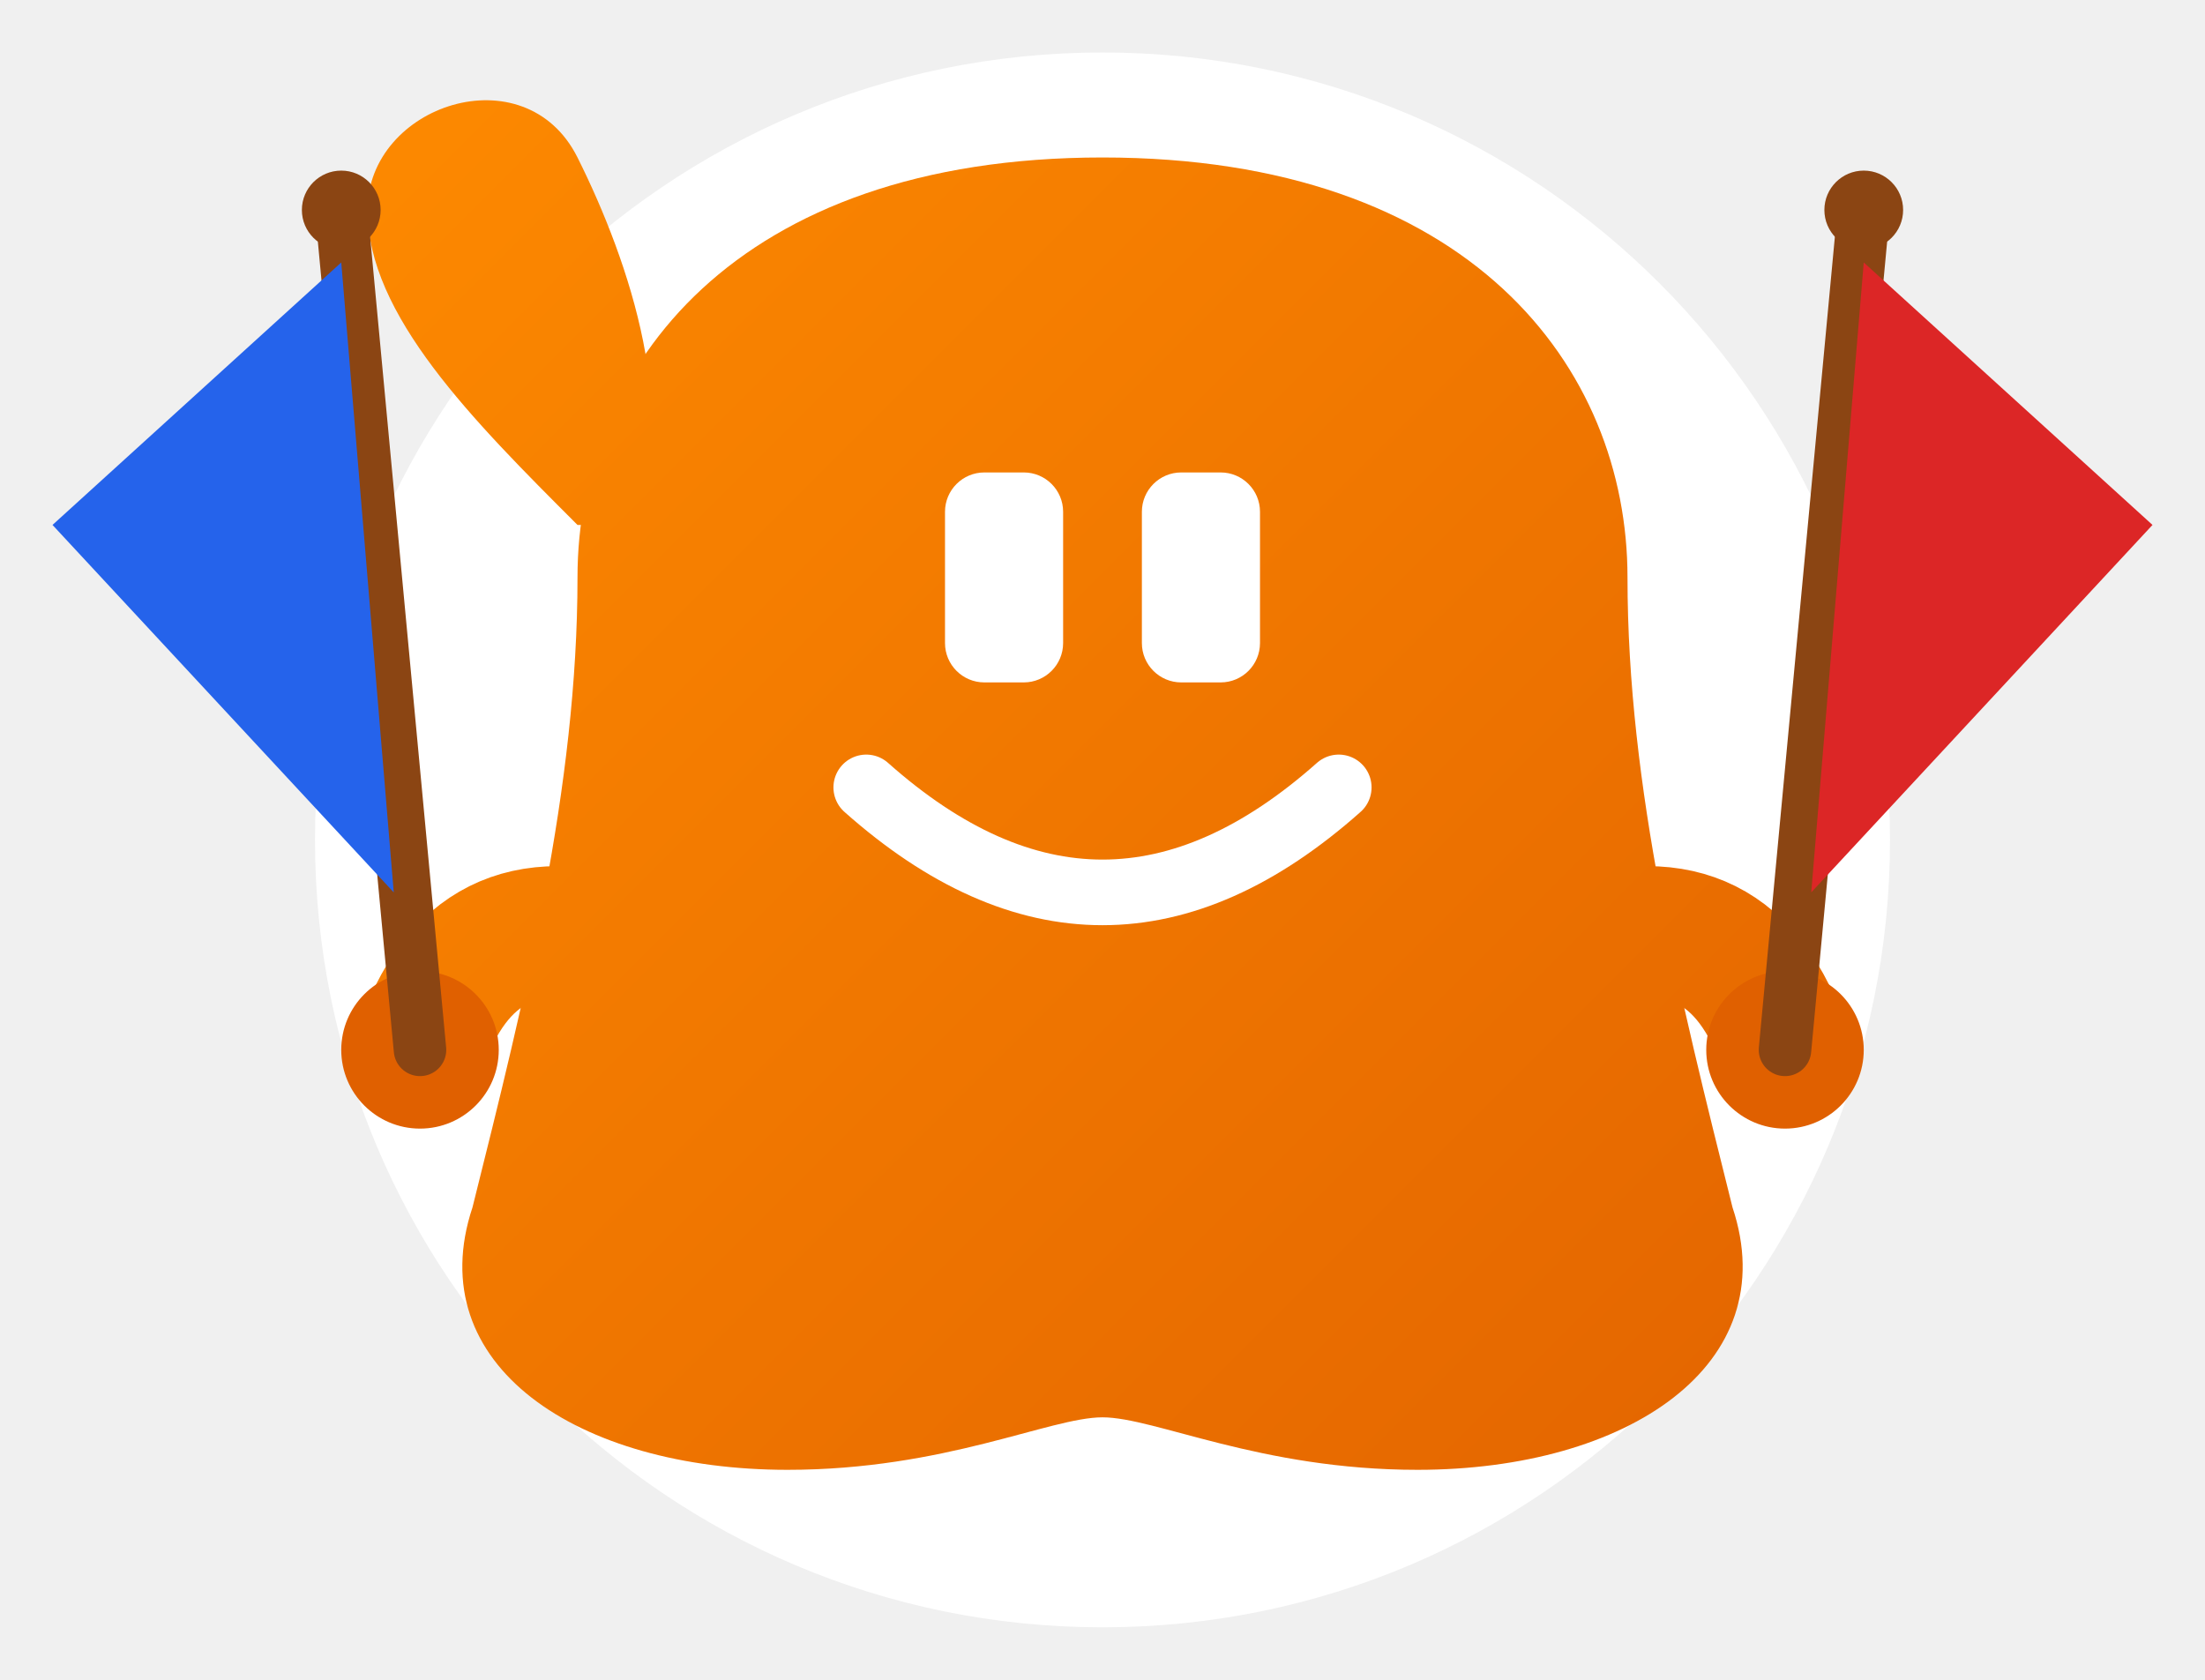
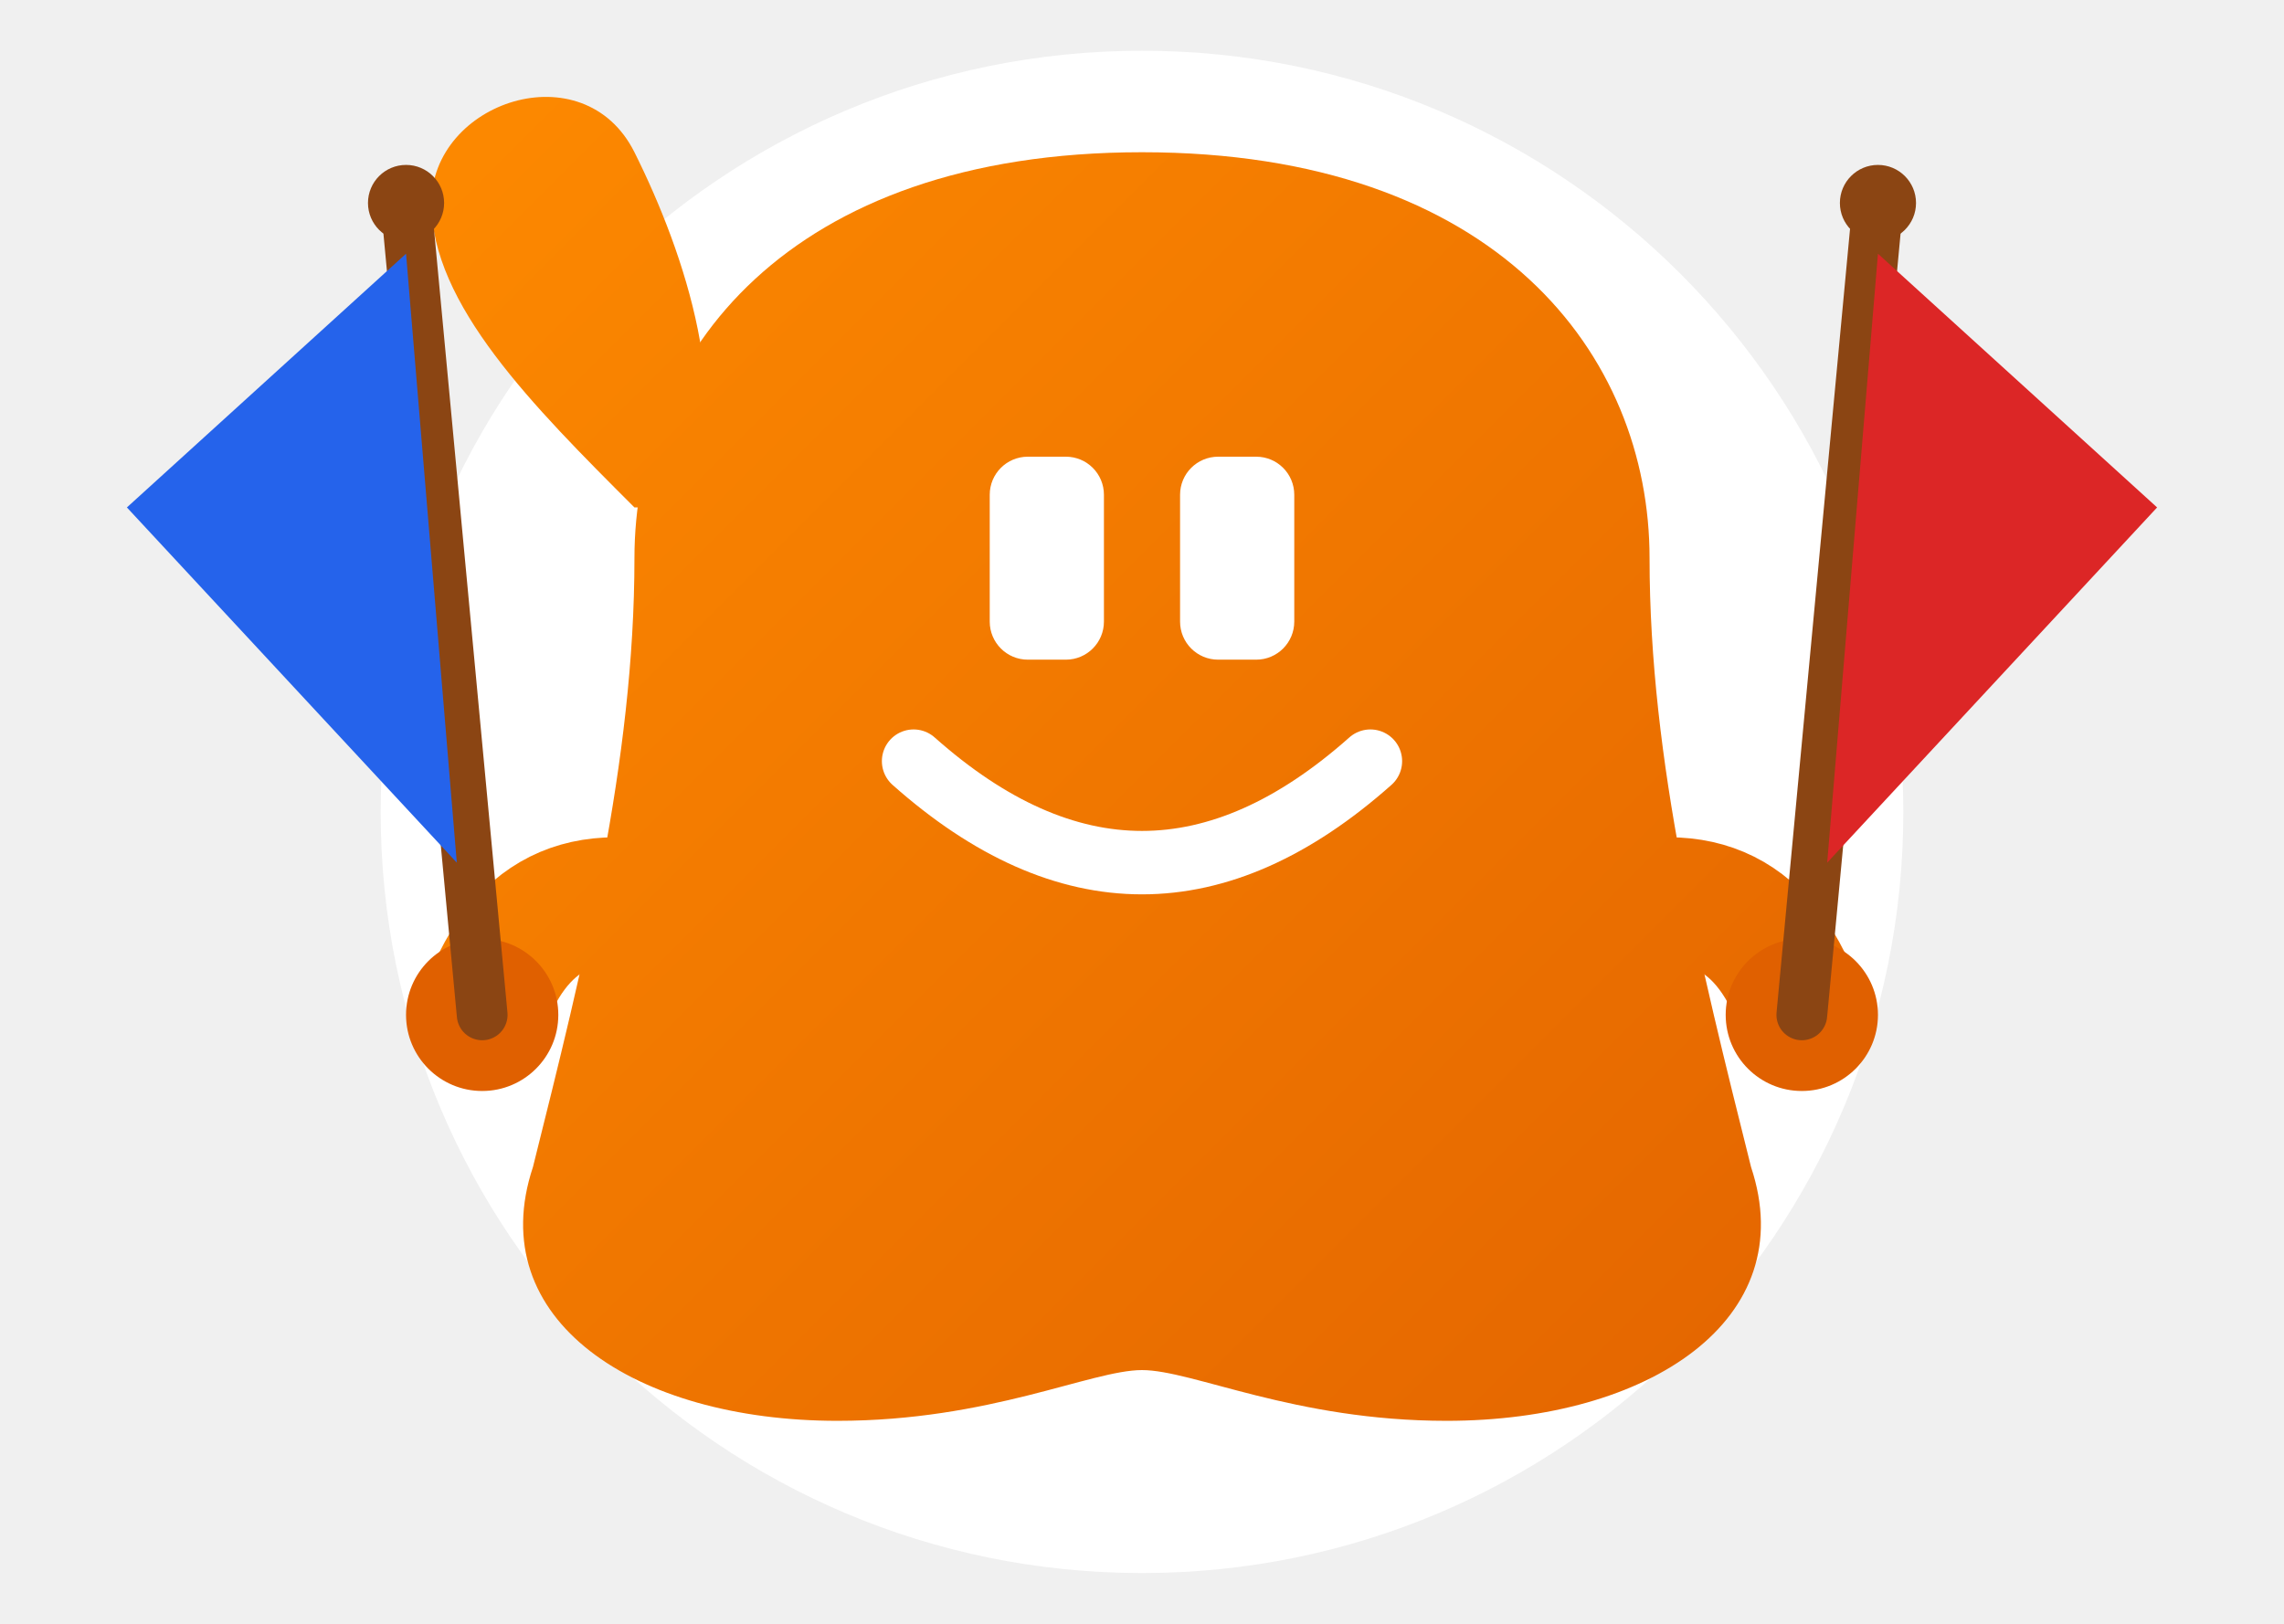
- <svg xmlns="http://www.w3.org/2000/svg" viewBox="-10 0 84 64">
+ <svg xmlns="http://www.w3.org/2000/svg" viewBox="-10 0 84 64" width="90" height="64">
  <defs>
    <linearGradient id="og" x1="0" y1="0" x2="64" y2="64" gradientUnits="userSpaceOnUse">
      <stop offset="0%" stop-color="#FF8C00" />
      <stop offset="100%" stop-color="#E06000" />
    </linearGradient>
  </defs>
  <circle cx="32" cy="32" r="30" fill="white" />
  <path d="M32 6C18 6 12 14 12 22C12 30 10 38 8 46C6 52 12 56 20 56C26 56 30 54 32 54C34 54 38 56 44 56C52 56 58 52 56 46C54 38 52 30 52 22C52 14 46 6 32 6Z" fill="url(#og)" />
  <path d="M12 20C8 16 4 12 4 8C4 4 10 2 12 6C14 10 16 16 14 20Z" fill="url(#og)" />
  <rect x="26" y="18" width="4.5" height="8" rx="1.5" fill="white" />
  <rect x="33.5" y="18" width="4.5" height="8" rx="1.5" fill="white" />
  <path d="M23 30 Q32 38 41 30" fill="none" stroke="white" stroke-width="2.5" stroke-linecap="round" />
  <path d="M 14 36 Q 8 34 6 40" fill="none" stroke="url(#og)" stroke-width="5" stroke-linecap="round" />
  <path d="M 50 36 Q 56 34 58 40" fill="none" stroke="url(#og)" stroke-width="5" stroke-linecap="round" />
  <circle cx="6" cy="40" r="3" fill="#E06000" />
  <circle cx="58" cy="40" r="3" fill="#E06000" />
  <line x1="6" y1="40" x2="3" y2="8" stroke="#8B4513" stroke-width="2" stroke-linecap="round" />
  <line x1="58" y1="40" x2="61" y2="8" stroke="#8B4513" stroke-width="2" stroke-linecap="round" />
  <path d="M 3 10 L -8 20 L 5 34 Z" fill="#2563EB" />
  <path d="M 61 10 L 72 20 L 59 34 Z" fill="#DC2626" />
  <circle cx="3" cy="8" r="1.5" fill="#8B4513" />
  <circle cx="61" cy="8" r="1.5" fill="#8B4513" />
</svg>
